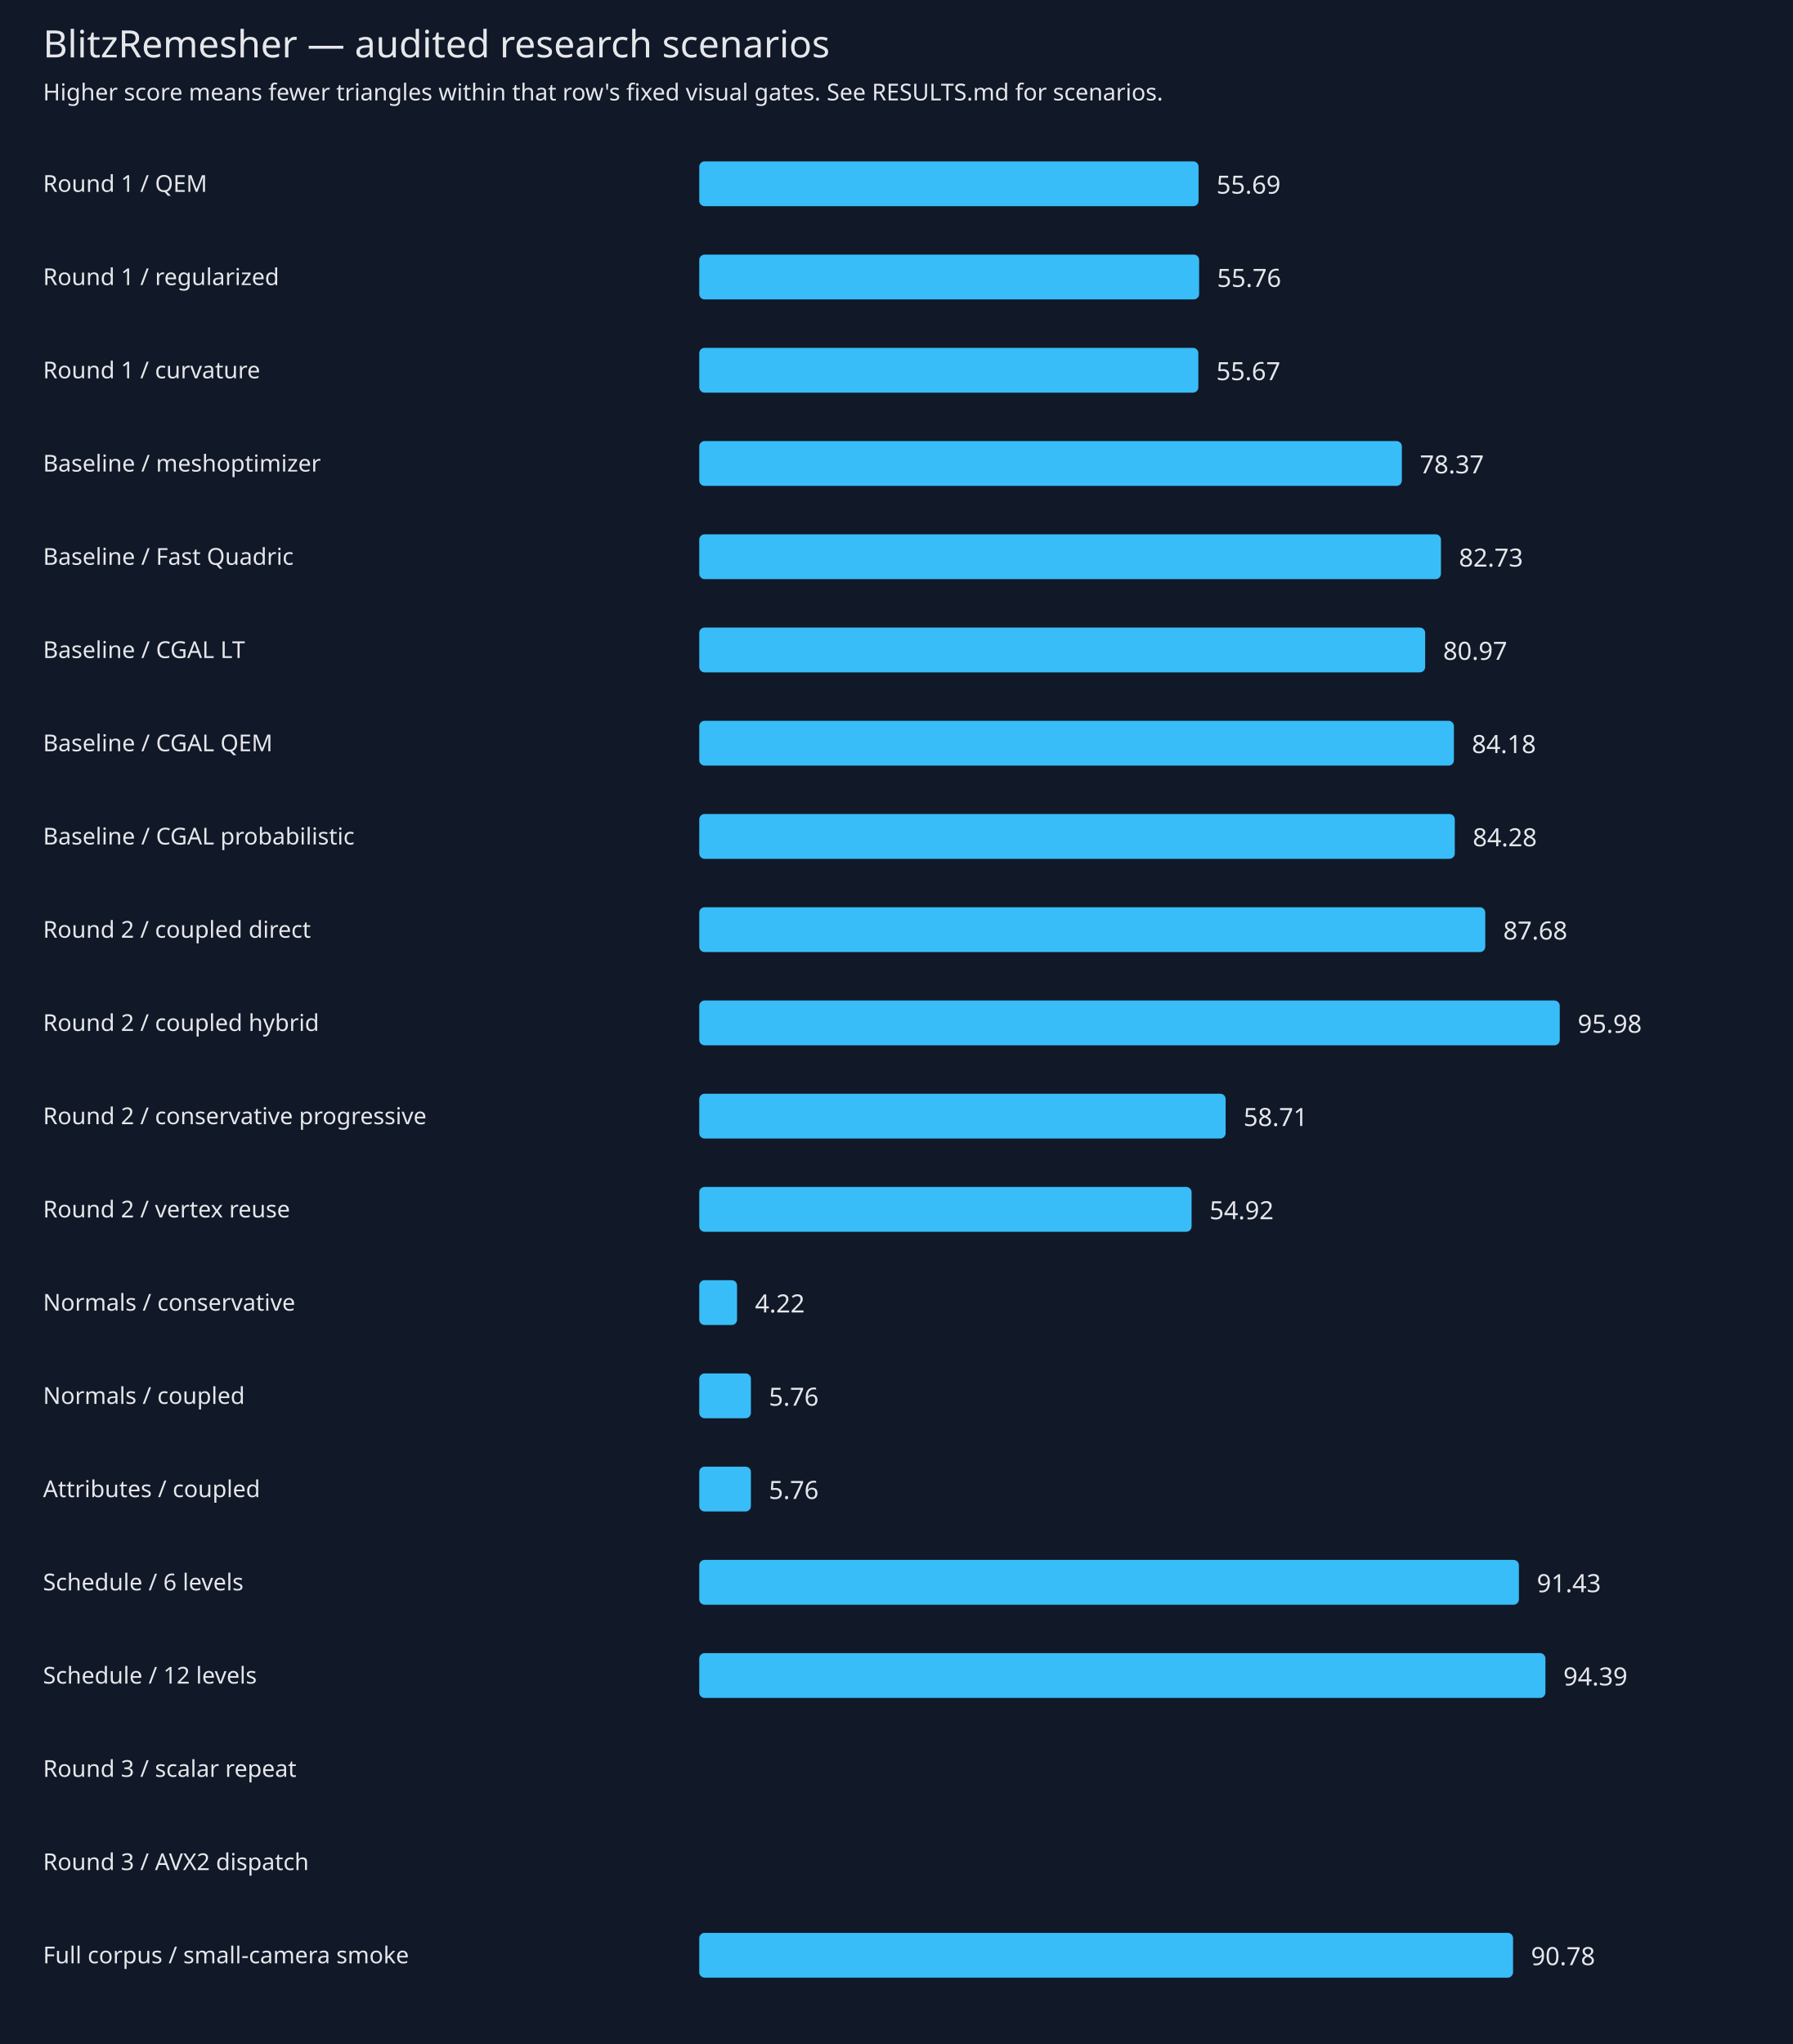
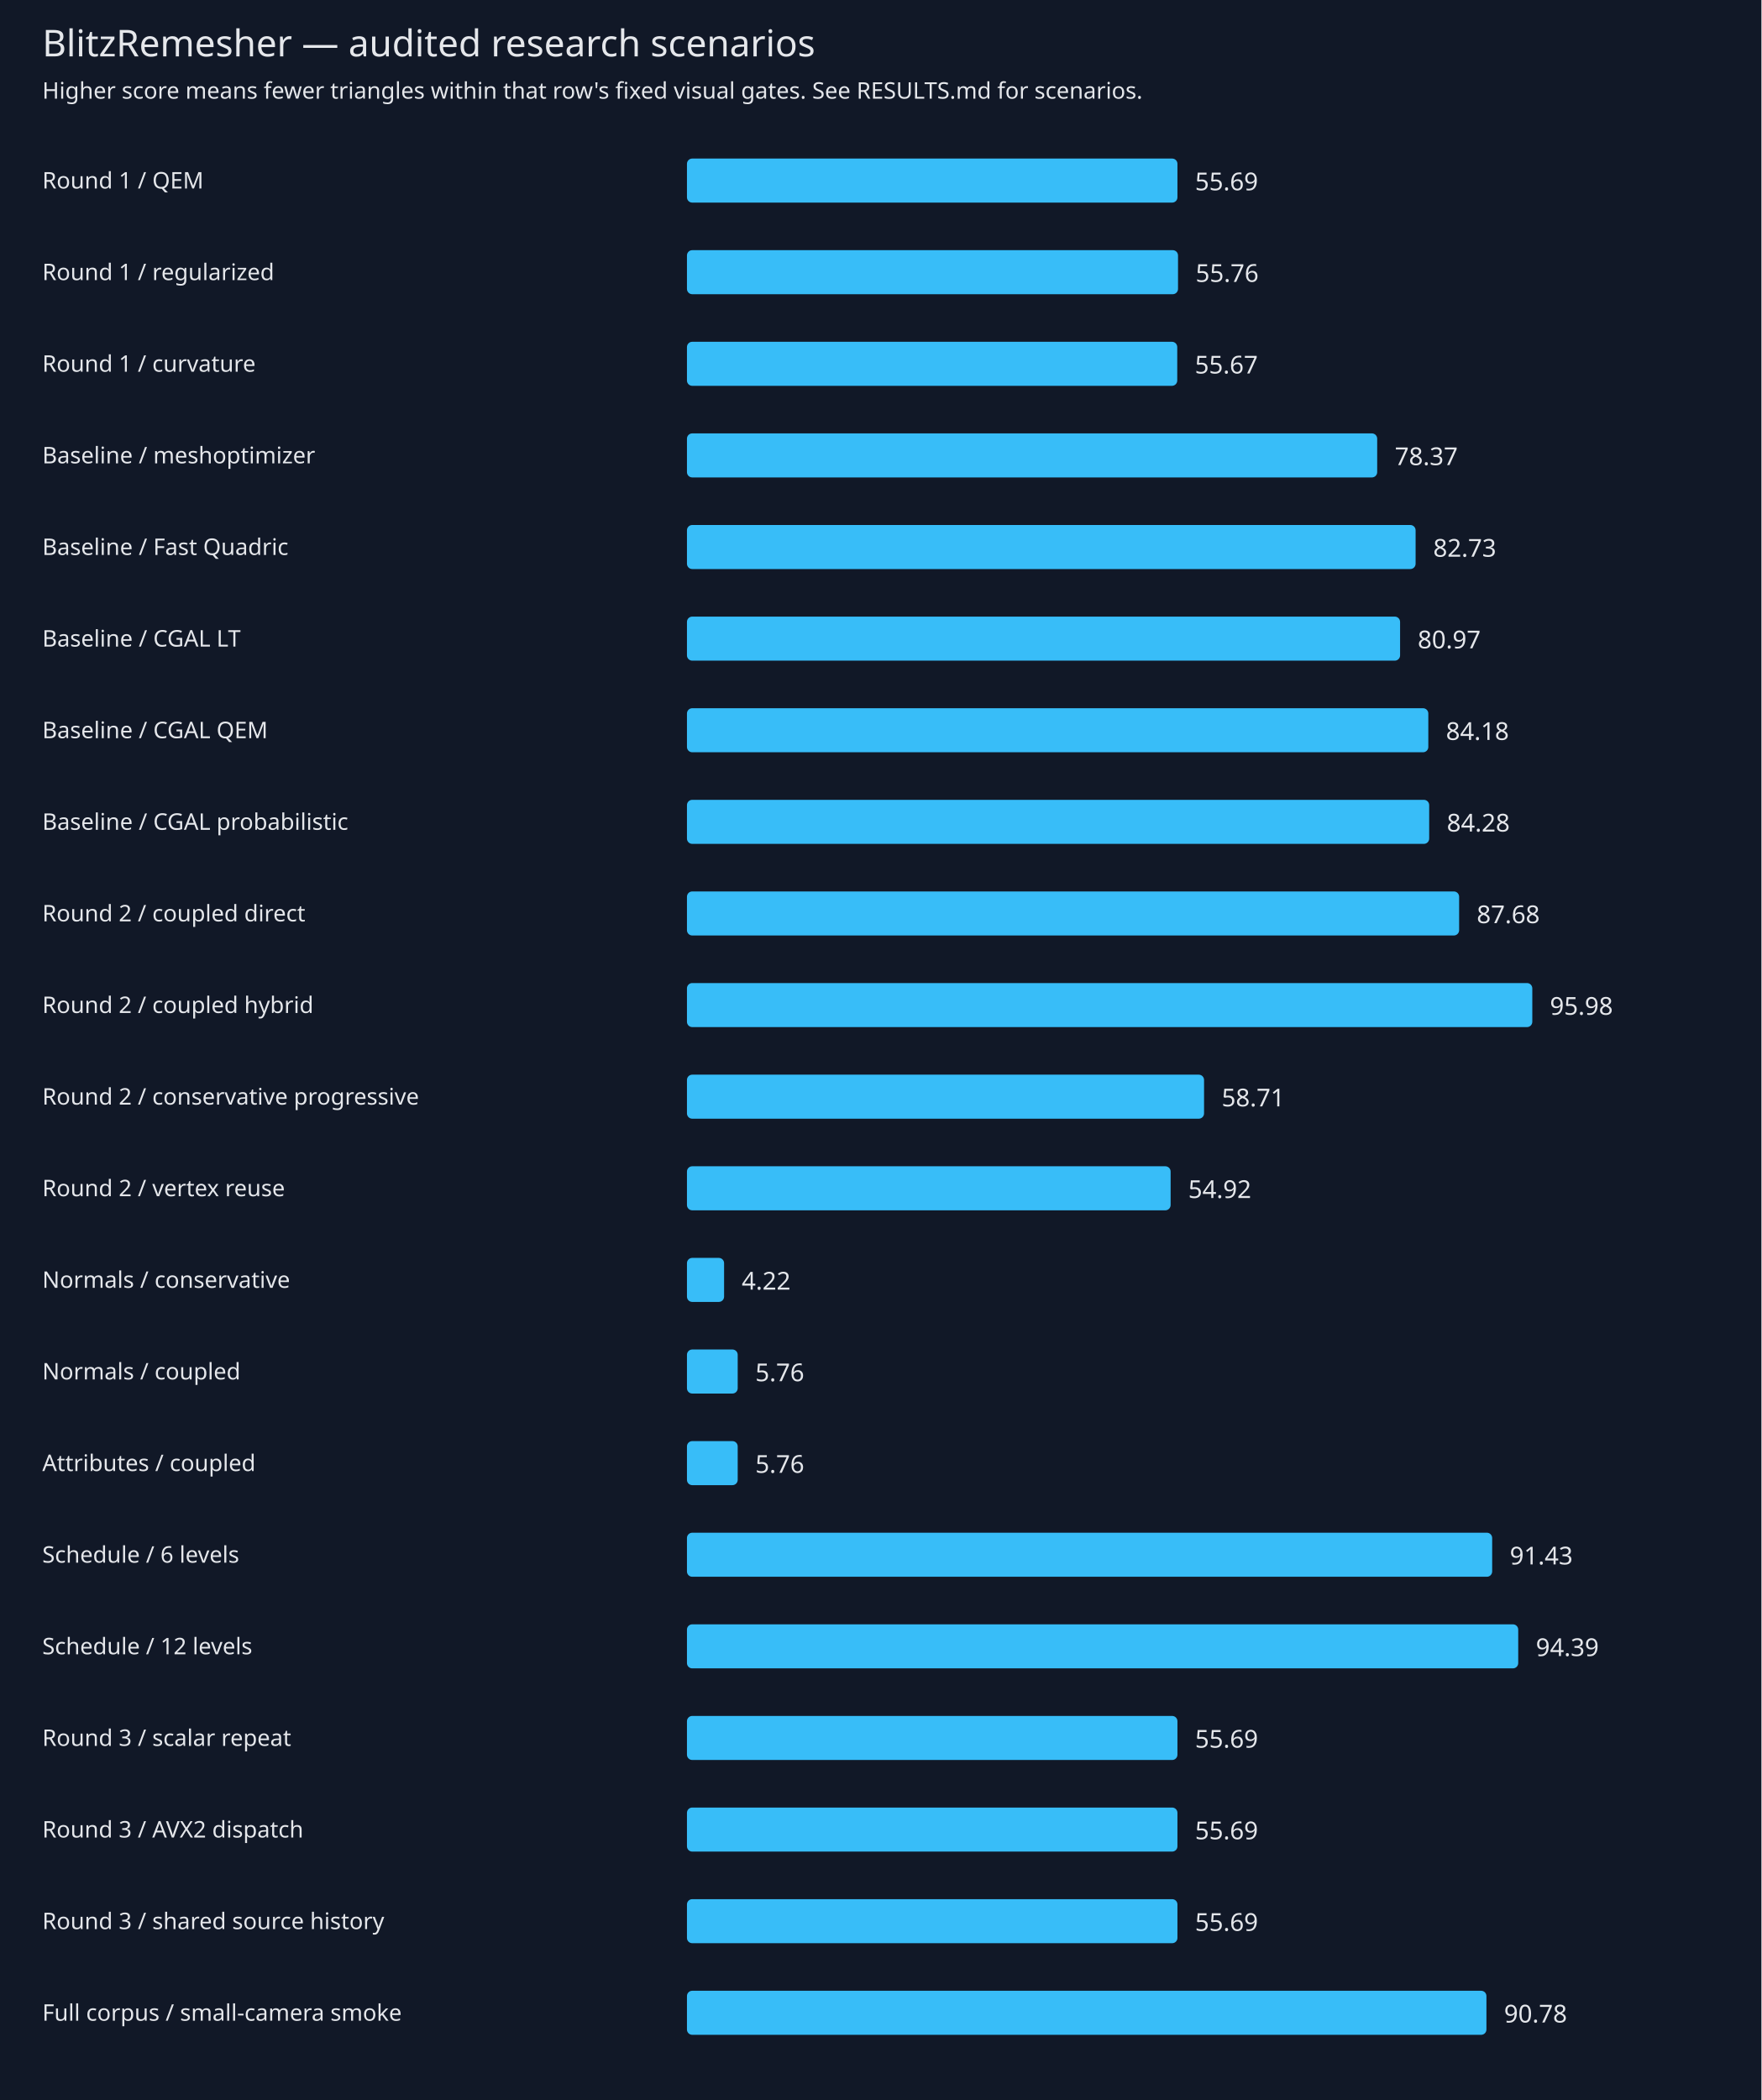
- <svg xmlns="http://www.w3.org/2000/svg" width="1000" height="1140" viewBox="0 0 1000 1140">
+ <svg xmlns="http://www.w3.org/2000/svg" width="1000" height="1192" viewBox="0 0 1000 1192">
  <rect width="100%" height="100%" fill="#111827" />
  <g font-family="sans-serif" fill="#e5e7eb">
    <text x="24" y="32" font-size="21">BlitzRemesher — audited research scenarios</text>
    <text x="24" y="56" font-size="13">Higher score means fewer triangles within that row's fixed visual gates. See RESULTS.md for scenarios.</text>
    <text x="24" y="107" font-size="13">Round 1 / QEM</text>
    <rect x="390" y="90" width="278.464" height="25" rx="3" fill="#38bdf8" />
    <text x="678.464" y="108" font-size="14">55.69</text>
    <text x="24" y="159.00" font-size="13">Round 1 / regularized</text>
    <rect x="390" y="142.00" width="278.79" height="25" rx="3" fill="#38bdf8" />
    <text x="678.79" y="160.00" font-size="14">55.76</text>
    <text x="24" y="211.00" font-size="13">Round 1 / curvature</text>
    <rect x="390" y="194.00" width="278.35" height="25" rx="3" fill="#38bdf8" />
    <text x="678.35" y="212.00" font-size="14">55.67</text>
    <text x="24" y="263.00" font-size="13">Baseline / meshoptimizer</text>
    <rect x="390" y="246.00" width="391.86" height="25" rx="3" fill="#38bdf8" />
    <text x="791.86" y="264.00" font-size="14">78.37</text>
    <text x="24" y="315.00" font-size="13">Baseline / Fast Quadric</text>
    <rect x="390" y="298.00" width="413.67" height="25" rx="3" fill="#38bdf8" />
    <text x="813.67" y="316.00" font-size="14">82.73</text>
    <text x="24" y="367.00" font-size="13">Baseline / CGAL LT</text>
    <rect x="390" y="350.00" width="404.86" height="25" rx="3" fill="#38bdf8" />
    <text x="804.86" y="368.00" font-size="14">80.97</text>
    <text x="24" y="419.00" font-size="13">Baseline / CGAL QEM</text>
    <rect x="390" y="402.00" width="420.89" height="25" rx="3" fill="#38bdf8" />
    <text x="820.89" y="420.00" font-size="14">84.18</text>
    <text x="24" y="471.00" font-size="13">Baseline / CGAL probabilistic</text>
    <rect x="390" y="454.00" width="421.38" height="25" rx="3" fill="#38bdf8" />
    <text x="821.38" y="472.00" font-size="14">84.28</text>
    <text x="24" y="523.00" font-size="13">Round 2 / coupled direct</text>
    <rect x="390" y="506.00" width="438.38" height="25" rx="3" fill="#38bdf8" />
    <text x="838.38" y="524.00" font-size="14">87.68</text>
    <text x="24" y="575.00" font-size="13">Round 2 / coupled hybrid</text>
    <rect x="390" y="558.00" width="479.92" height="25" rx="3" fill="#38bdf8" />
    <text x="879.92" y="576.00" font-size="14">95.98</text>
    <text x="24" y="627.00" font-size="13">Round 2 / conservative progressive</text>
    <rect x="390" y="610.00" width="293.57" height="25" rx="3" fill="#38bdf8" />
    <text x="693.57" y="628.00" font-size="14">58.71</text>
    <text x="24" y="679.00" font-size="13">Round 2 / vertex reuse</text>
    <rect x="390" y="662.00" width="274.59" height="25" rx="3" fill="#38bdf8" />
    <text x="674.59" y="680.00" font-size="14">54.92</text>
    <text x="24" y="731.00" font-size="13">Normals / conservative</text>
    <rect x="390" y="714.00" width="21.08" height="25" rx="3" fill="#38bdf8" />
    <text x="421.08" y="732.00" font-size="14">4.22</text>
    <text x="24" y="783.00" font-size="13">Normals / coupled</text>
    <rect x="390" y="766.00" width="28.81" height="25" rx="3" fill="#38bdf8" />
    <text x="428.81" y="784.00" font-size="14">5.76</text>
    <text x="24" y="835.00" font-size="13">Attributes / coupled</text>
    <rect x="390" y="818.00" width="28.81" height="25" rx="3" fill="#38bdf8" />
    <text x="428.81" y="836.00" font-size="14">5.76</text>
    <text x="24" y="887.00" font-size="13">Schedule / 6 levels</text>
    <rect x="390" y="870.00" width="457.14" height="25" rx="3" fill="#38bdf8" />
    <text x="857.14" y="888.00" font-size="14">91.43</text>
    <text x="24" y="939.00" font-size="13">Schedule / 12 levels</text>
    <rect x="390" y="922.00" width="471.93" height="25" rx="3" fill="#38bdf8" />
    <text x="871.93" y="940.00" font-size="14">94.39</text>
    <text x="24" y="991.00" font-size="13">Round 3 / scalar repeat</text>
+     <rect x="390" y="974.00" width="278.46" height="25" rx="3" fill="#38bdf8" />
+     <text x="678.46" y="992.00" font-size="14">55.69</text>
    <text x="24" y="1043.00" font-size="13">Round 3 / AVX2 dispatch</text>
-     <text x="24" y="1095.00" font-size="13">Full corpus / small-camera smoke</text>
-     <rect x="390" y="1078.00" width="453.88" height="25" rx="3" fill="#38bdf8" />
-     <text x="853.88" y="1096.00" font-size="14">90.78</text>
+     <rect x="390" y="1026.00" width="278.46" height="25" rx="3" fill="#38bdf8" />
+     <text x="678.46" y="1044.00" font-size="14">55.69</text>
+     <text x="24" y="1095.00" font-size="13">Round 3 / shared source history</text>
+     <rect x="390" y="1078.00" width="278.46" height="25" rx="3" fill="#38bdf8" />
+     <text x="678.46" y="1096.00" font-size="14">55.69</text>
+     <text x="24" y="1147.00" font-size="13">Full corpus / small-camera smoke</text>
+     <rect x="390" y="1130.00" width="453.88" height="25" rx="3" fill="#38bdf8" />
+     <text x="853.88" y="1148.00" font-size="14">90.78</text>
  </g>
</svg>
